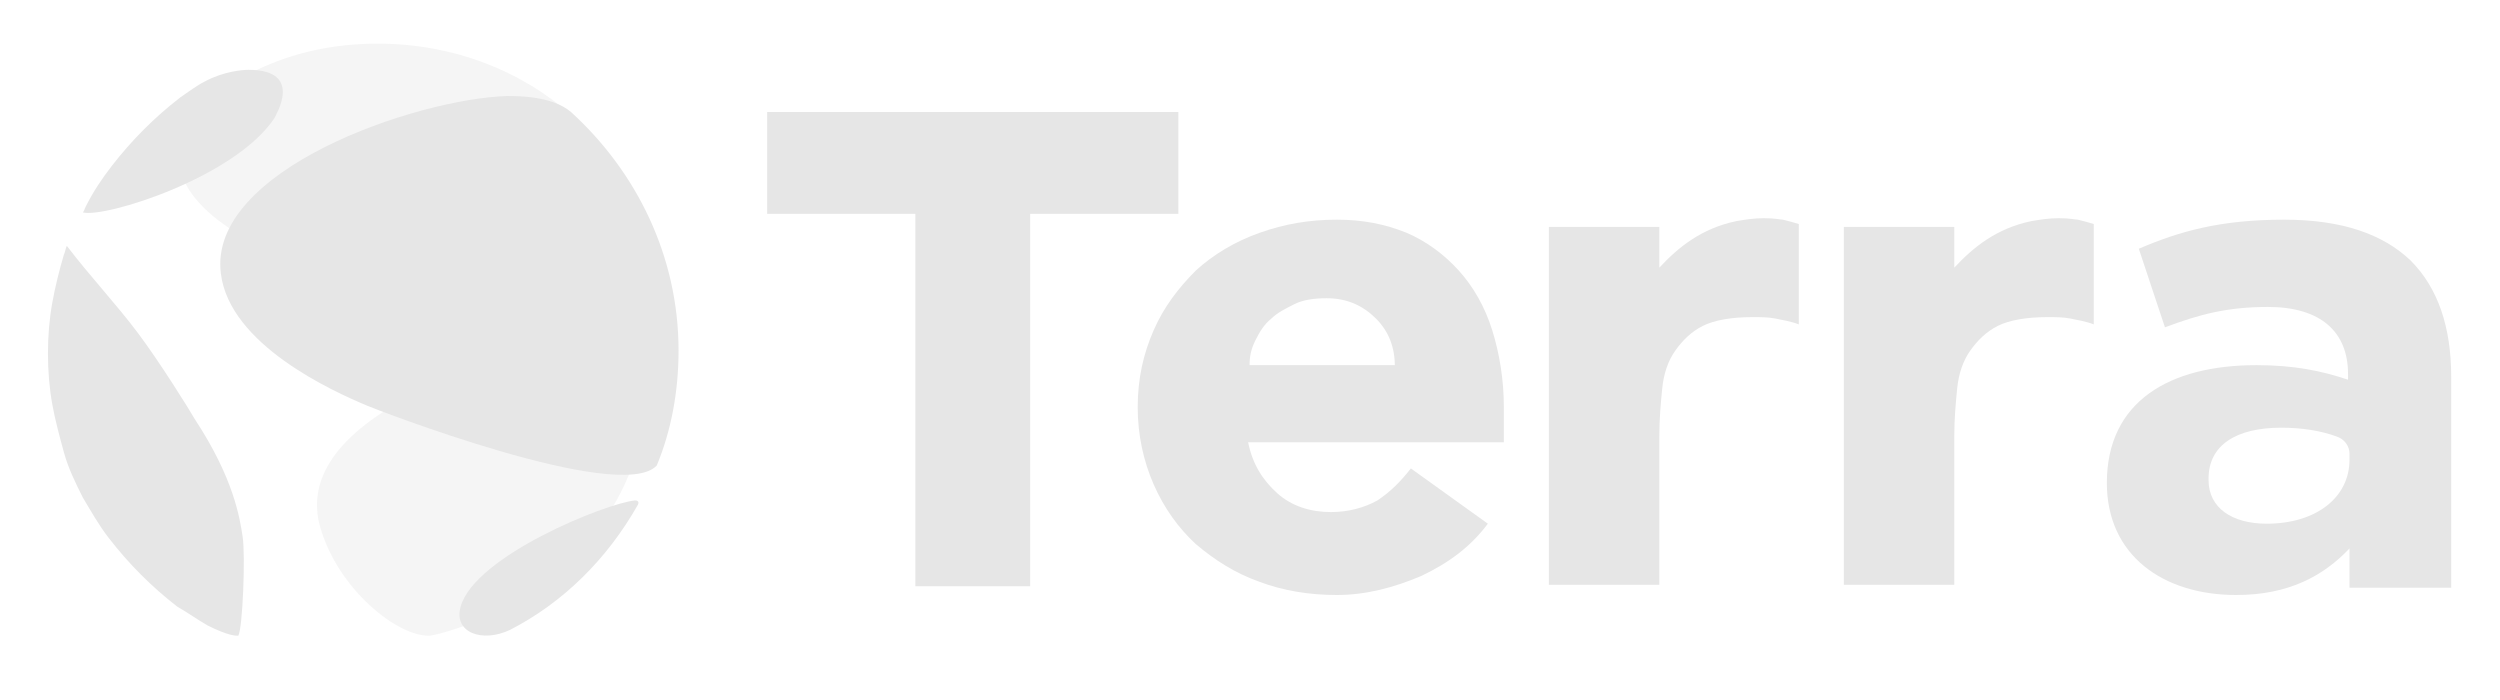
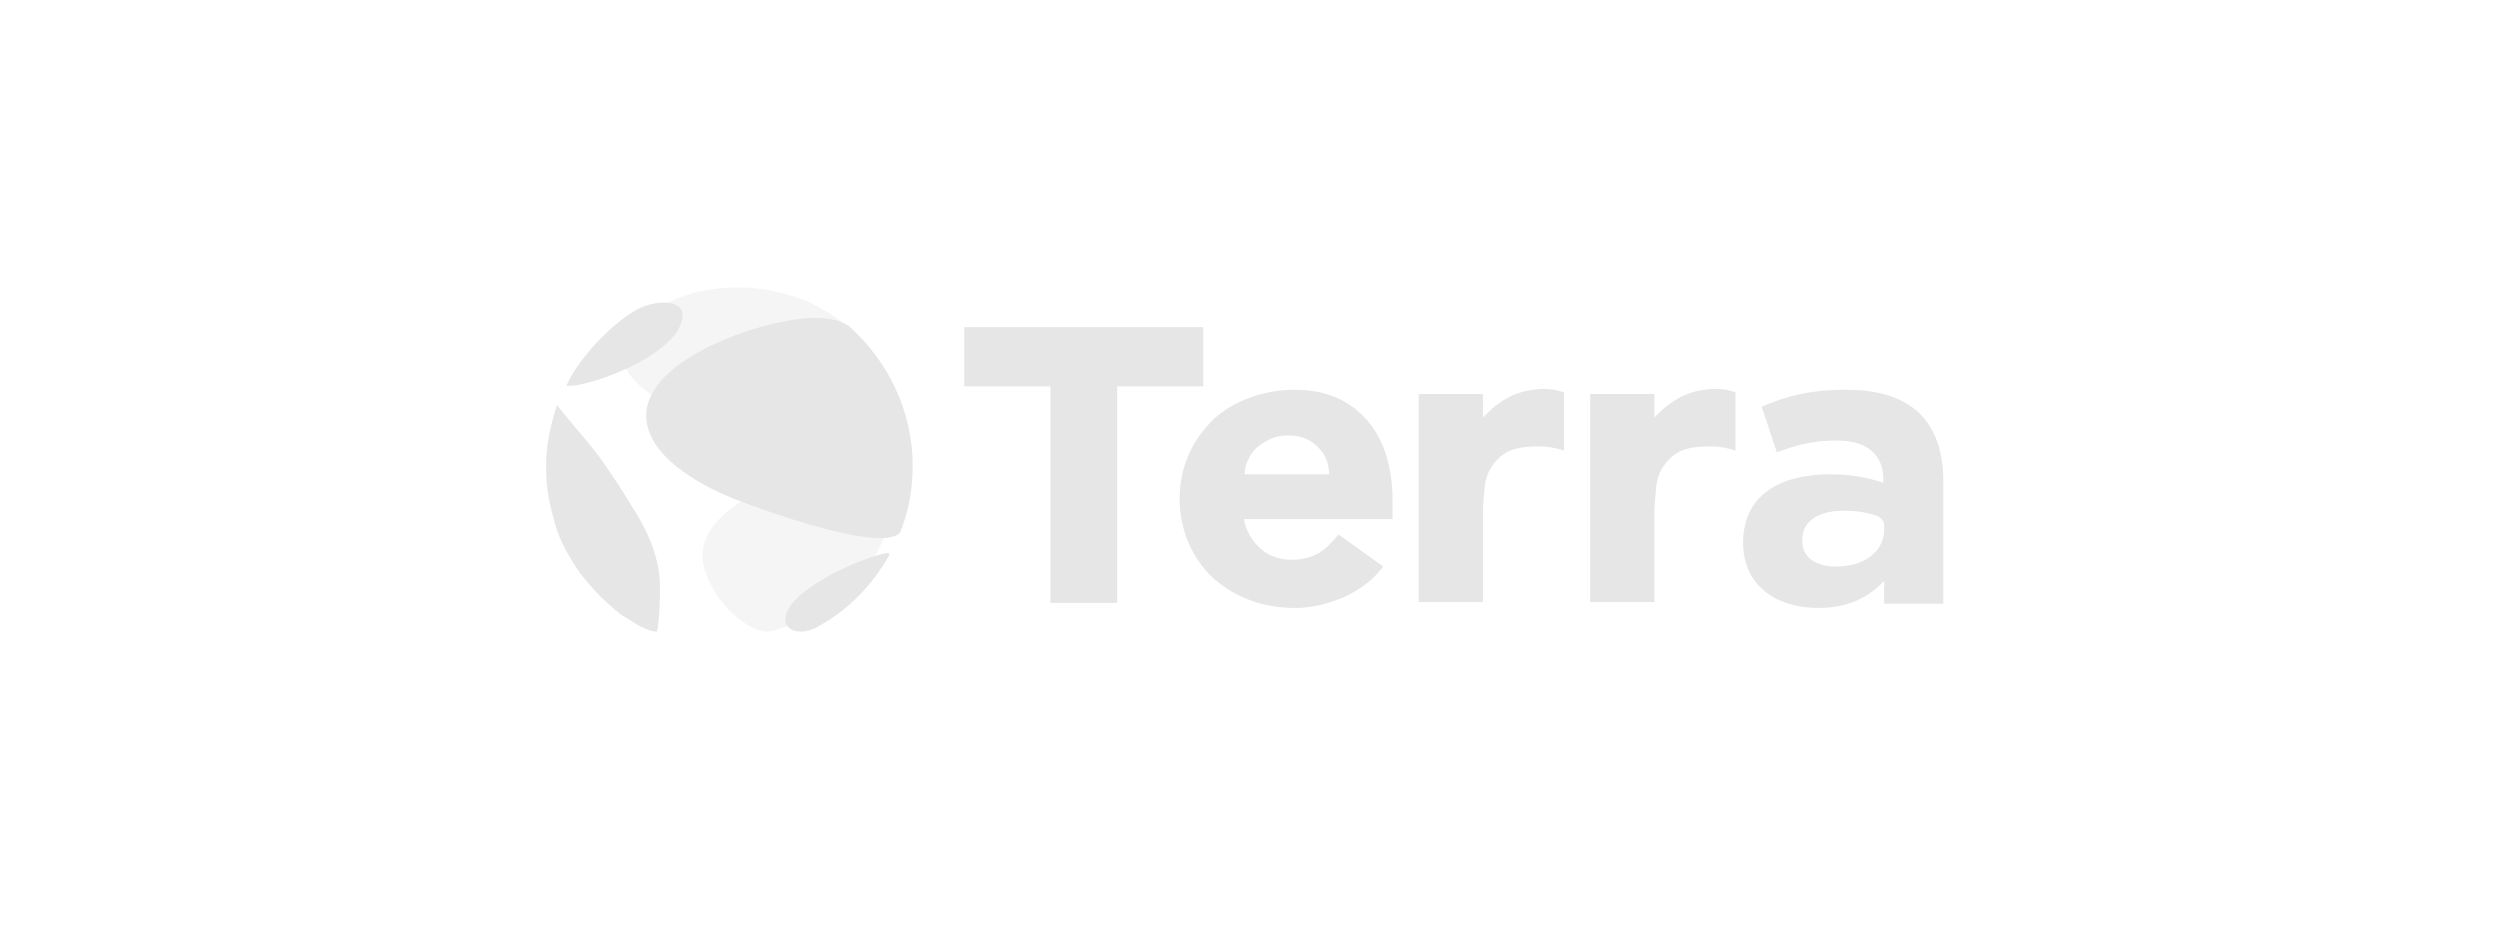
- <svg xmlns="http://www.w3.org/2000/svg" width="100" height="28" viewBox="0 0 100 28" fill="none">
-   <path d="M71.313 8.786C71.196 8.786 71.022 8.728 70.557 8.728C70.15 8.728 69.802 8.786 69.453 8.845C68.058 9.136 67.128 9.892 66.373 10.707L66.373 9.077H61.955L61.955 23.392H66.373L66.373 17.457C66.373 16.759 66.431 16.118 66.489 15.537C66.547 14.955 66.721 14.431 67.012 14.024C67.302 13.616 67.651 13.267 68.116 13.034C68.581 12.802 69.278 12.685 70.092 12.685C70.441 12.685 70.731 12.685 71.022 12.743C71.313 12.802 71.661 12.86 71.952 12.976L71.952 8.961C71.778 8.903 71.545 8.845 71.313 8.786Z" fill="#E6E6E6" />
-   <path d="M83.111 8.786C82.995 8.786 82.821 8.728 82.356 8.728C81.949 8.728 81.6 8.786 81.252 8.845C79.857 9.136 78.927 9.892 78.171 10.707L78.171 9.077H73.754L73.754 23.392H78.171L78.171 17.457C78.171 16.759 78.229 16.118 78.287 15.537C78.346 14.955 78.52 14.431 78.811 14.024C79.101 13.616 79.45 13.267 79.915 13.034C80.38 12.802 81.077 12.685 81.891 12.685C82.24 12.685 82.53 12.685 82.821 12.743C83.111 12.802 83.46 12.86 83.751 12.976L83.751 8.961C83.576 8.903 83.344 8.845 83.111 8.786Z" fill="#E6E6E6" />
-   <path d="M36.615 8.554H30.687L30.687 4.48H47.135L47.135 8.554H41.207L41.207 23.45H36.615L36.615 8.554Z" fill="#E6E6E6" />
-   <path d="M59.514 20.948C58.817 21.879 57.945 22.519 56.841 23.043C55.737 23.509 54.632 23.8 53.47 23.8C52.366 23.8 51.32 23.625 50.39 23.276C49.402 22.927 48.588 22.403 47.832 21.763C47.135 21.123 46.554 20.308 46.147 19.377C45.74 18.446 45.508 17.399 45.508 16.293C45.508 15.129 45.74 14.14 46.147 13.209C46.554 12.278 47.135 11.521 47.832 10.823C48.53 10.183 49.402 9.659 50.39 9.31C51.378 8.961 52.366 8.787 53.47 8.787C54.516 8.787 55.388 8.961 56.26 9.31C57.073 9.659 57.771 10.183 58.352 10.823C58.933 11.463 59.398 12.278 59.689 13.209C59.979 14.14 60.154 15.188 60.154 16.293L60.154 17.69H49.925C50.099 18.562 50.506 19.203 51.087 19.726C51.668 20.25 52.424 20.483 53.237 20.483C53.935 20.483 54.574 20.308 55.097 20.017C55.62 19.668 56.027 19.261 56.434 18.737L59.514 20.948ZM55.795 14.664C55.795 13.907 55.562 13.267 55.039 12.743C54.516 12.22 53.877 11.929 53.063 11.929C52.598 11.929 52.133 11.987 51.785 12.162C51.436 12.336 51.087 12.511 50.855 12.743C50.564 12.976 50.39 13.267 50.215 13.616C50.041 13.966 49.983 14.257 49.983 14.606H55.795L55.795 14.664Z" fill="#E6E6E6" />
-   <path d="M84.274 19.319C84.274 16.06 86.773 14.606 90.26 14.606C91.771 14.606 92.875 14.838 93.921 15.188L93.921 14.955C93.921 13.267 92.817 12.278 90.725 12.278C89.097 12.278 87.993 12.569 86.598 13.093L85.552 9.95C87.18 9.252 88.807 8.787 91.364 8.787C93.689 8.787 95.316 9.369 96.421 10.416C97.525 11.521 98.048 13.093 98.048 15.071L98.048 23.509H93.98L93.98 21.938C92.933 23.043 91.538 23.8 89.446 23.8C86.54 23.8 84.274 22.228 84.274 19.319ZM93.98 18.388L93.98 18.155C93.98 17.864 93.805 17.573 93.457 17.457C92.817 17.224 92.062 17.108 91.248 17.108C89.446 17.108 88.342 17.806 88.342 19.144L88.342 19.203C88.342 20.308 89.272 20.948 90.667 20.948C92.643 20.948 93.98 19.901 93.98 18.388Z" fill="#E6E6E6" />
-   <path opacity="0.4" d="M12.786 21.006C13.484 23.567 15.925 25.487 17.203 25.429C17.262 25.429 21.911 24.556 24.526 20.25C26.503 16.933 25.863 13.674 23.131 13.616C22.143 13.674 11.508 16.118 12.786 21.006Z" fill="#E6E6E6" />
-   <path opacity="0.4" d="M22.841 4.597C20.807 2.793 18.075 1.746 15.111 1.746C13.367 1.746 11.74 2.095 10.287 2.793C9.996 2.909 9.764 3.026 9.532 3.142C9.357 3.259 9.183 3.317 9.008 3.433H9.067C8.602 3.782 8.137 4.19 7.788 4.655C4.359 9.194 15.867 12.453 21.969 12.511C24.817 14.489 25.631 6.75 22.841 4.597Z" fill="#E6E6E6" />
-   <path d="M10.985 4.713C9.415 7.099 4.184 8.728 3.313 8.496C3.371 8.437 3.371 8.379 3.429 8.263C3.72 7.681 4.068 7.157 4.475 6.633C4.882 6.11 5.289 5.644 5.754 5.179C6.219 4.713 6.684 4.306 7.207 3.899C7.555 3.666 7.846 3.433 8.195 3.258C8.95 2.851 9.706 2.793 9.938 2.793C12.205 2.793 10.985 4.655 10.985 4.713Z" fill="#E6E6E6" />
-   <path d="M9.706 21.472C9.822 22.229 9.706 25.138 9.532 25.429C9.415 25.429 9.125 25.429 8.311 25.022C7.904 24.789 7.497 24.498 7.09 24.265C6.567 23.858 6.102 23.451 5.638 22.985C5.173 22.52 4.766 22.054 4.359 21.53C3.952 21.007 3.661 20.483 3.313 19.901C3.022 19.319 2.732 18.737 2.557 18.097C2.383 17.457 2.208 16.817 2.092 16.177C1.976 15.537 1.918 14.838 1.918 14.14C1.918 13.442 1.976 12.744 2.092 12.104C2.208 11.463 2.383 10.765 2.557 10.183C2.615 10.067 2.615 9.951 2.673 9.834C3.603 11.056 4.649 12.162 5.521 13.326C6.393 14.489 7.555 16.352 7.788 16.759C9.357 19.145 9.59 20.716 9.706 21.472Z" fill="#E6E6E6" />
-   <path d="M27.142 14.024C27.142 15.653 26.851 17.224 26.27 18.621C24.817 20.192 14.82 16.293 14.704 16.235C13.309 15.653 9.183 13.791 8.834 10.94C8.311 6.808 16.622 3.957 20.284 3.841C20.749 3.841 22.085 3.841 22.841 4.481C25.456 6.866 27.142 10.241 27.142 14.024Z" fill="#E6E6E6" />
-   <path d="M20.4 25.196C19.296 25.72 18.133 25.312 18.424 24.265C19.005 22.228 24.236 20.134 25.398 20.017C25.515 20.017 25.573 20.075 25.515 20.192C24.294 22.345 22.55 24.09 20.4 25.196Z" fill="#E6E6E6" />
+ <svg xmlns="http://www.w3.org/2000/svg" width="172" height="64" viewBox="0 0 172 64" fill="none">
+   <path d="M106.964 26.816C106.848 26.816 106.673 26.757 106.208 26.757C105.802 26.757 105.453 26.816 105.104 26.874C103.709 27.165 102.779 27.921 102.024 28.736L102.024 27.107H97.607L97.607 41.421H102.024L102.024 35.486C102.024 34.788 102.082 34.147 102.14 33.566C102.198 32.984 102.373 32.46 102.663 32.053C102.954 31.645 103.302 31.296 103.767 31.063C104.232 30.831 104.93 30.714 105.743 30.714C106.092 30.714 106.383 30.714 106.673 30.772C106.964 30.831 107.313 30.889 107.603 31.005L107.603 26.99C107.429 26.932 107.196 26.874 106.964 26.816Z" fill="#E6E6E6" />
+   <path d="M118.763 26.816C118.647 26.816 118.472 26.757 118.007 26.757C117.6 26.757 117.252 26.816 116.903 26.874C115.508 27.165 114.578 27.921 113.823 28.736L113.823 27.107H109.406L109.406 41.421H113.823L113.823 35.486C113.823 34.788 113.881 34.147 113.939 33.566C113.997 32.984 114.171 32.46 114.462 32.053C114.753 31.645 115.101 31.296 115.566 31.063C116.031 30.831 116.729 30.714 117.542 30.714C117.891 30.714 118.182 30.714 118.472 30.772C118.763 30.831 119.112 30.889 119.402 31.005L119.402 26.99C119.228 26.932 118.995 26.874 118.763 26.816Z" fill="#E6E6E6" />
+   <path d="M72.267 26.583H66.338L66.338 22.51H82.786L82.786 26.583H76.858L76.858 41.48H72.267L72.267 26.583Z" fill="#E6E6E6" />
+   <path d="M95.165 38.977C94.468 39.908 93.596 40.548 92.492 41.072C91.388 41.537 90.284 41.828 89.121 41.828C88.017 41.828 86.971 41.654 86.041 41.305C85.053 40.956 84.239 40.432 83.484 39.792C82.786 39.152 82.205 38.337 81.798 37.406C81.391 36.475 81.159 35.428 81.159 34.322C81.159 33.158 81.391 32.169 81.798 31.238C82.205 30.307 82.786 29.55 83.484 28.852C84.181 28.212 85.053 27.688 86.041 27.339C87.029 26.99 88.017 26.815 89.121 26.815C90.167 26.815 91.039 26.99 91.911 27.339C92.725 27.688 93.422 28.212 94.003 28.852C94.584 29.492 95.049 30.307 95.34 31.238C95.63 32.169 95.805 33.216 95.805 34.322L95.805 35.718H85.576C85.75 36.591 86.157 37.231 86.738 37.755C87.319 38.279 88.075 38.512 88.889 38.512C89.586 38.512 90.225 38.337 90.748 38.046C91.272 37.697 91.678 37.29 92.085 36.766L95.165 38.977ZM91.446 32.693C91.446 31.936 91.213 31.296 90.69 30.772C90.167 30.249 89.528 29.958 88.714 29.958C88.249 29.958 87.784 30.016 87.436 30.19C87.087 30.365 86.738 30.54 86.506 30.772C86.215 31.005 86.041 31.296 85.866 31.645C85.692 31.994 85.634 32.285 85.634 32.634H91.446L91.446 32.693Z" fill="#E6E6E6" />
+   <path d="M119.925 37.348C119.925 34.089 122.424 32.634 125.911 32.634C127.422 32.634 128.527 32.867 129.573 33.216L129.573 32.983C129.573 31.296 128.468 30.307 126.376 30.307C124.749 30.307 123.644 30.598 122.25 31.122L121.203 27.979C122.831 27.281 124.458 26.815 127.015 26.815C129.34 26.815 130.968 27.397 132.072 28.445C133.176 29.55 133.699 31.122 133.699 33.1L133.699 41.537H129.631L129.631 39.966C128.585 41.072 127.19 41.828 125.097 41.828C122.191 41.828 119.925 40.257 119.925 37.348ZM129.631 36.417L129.631 36.184C129.631 35.893 129.456 35.602 129.108 35.486C128.468 35.253 127.713 35.137 126.899 35.137C125.097 35.137 123.993 35.835 123.993 37.173L123.993 37.231C123.993 38.337 124.923 38.977 126.318 38.977C128.294 38.977 129.631 37.93 129.631 36.417Z" fill="#E6E6E6" />
+   <path opacity="0.4" d="M48.437 39.035C49.135 41.596 51.576 43.516 52.854 43.458C52.913 43.458 57.562 42.585 60.178 38.279C62.154 34.962 61.514 31.703 58.783 31.645C57.795 31.703 47.159 34.147 48.437 39.035Z" fill="#E6E6E6" />
+   <path opacity="0.4" d="M58.492 22.625C56.458 20.821 53.726 19.774 50.762 19.774C49.018 19.774 47.391 20.123 45.938 20.821C45.648 20.938 45.415 21.054 45.182 21.171C45.008 21.287 44.834 21.345 44.66 21.461H44.718C44.253 21.811 43.788 22.218 43.439 22.683C40.01 27.222 51.518 30.481 57.62 30.539C60.468 32.517 61.282 24.778 58.492 22.625Z" fill="#E6E6E6" />
+   <path d="M46.636 22.741C45.066 25.127 39.836 26.757 38.964 26.524C39.022 26.466 39.022 26.407 39.08 26.291C39.371 25.709 39.719 25.186 40.126 24.662C40.533 24.138 40.94 23.673 41.405 23.207C41.87 22.741 42.335 22.334 42.858 21.927C43.207 21.694 43.497 21.461 43.846 21.287C44.602 20.88 45.357 20.821 45.59 20.821C47.856 20.821 46.636 22.683 46.636 22.741Z" fill="#E6E6E6" />
+   <path d="M45.357 39.5C45.473 40.256 45.357 43.166 45.182 43.457C45.066 43.457 44.776 43.457 43.962 43.049C43.555 42.817 43.148 42.526 42.742 42.293C42.218 41.886 41.754 41.478 41.288 41.013C40.824 40.547 40.417 40.082 40.01 39.558C39.603 39.034 39.312 38.511 38.964 37.929C38.673 37.347 38.383 36.765 38.208 36.125C38.034 35.485 37.859 34.845 37.743 34.205C37.627 33.564 37.569 32.866 37.569 32.168C37.569 31.47 37.627 30.771 37.743 30.131C37.859 29.491 38.034 28.793 38.208 28.211C38.266 28.095 38.266 27.978 38.324 27.862C39.254 29.084 40.3 30.189 41.172 31.353C42.044 32.517 43.206 34.379 43.439 34.786C45.008 37.172 45.241 38.743 45.357 39.5Z" fill="#E6E6E6" />
+   <path d="M62.793 32.052C62.793 33.682 62.502 35.253 61.921 36.649C60.468 38.221 50.471 34.322 50.355 34.264C48.96 33.682 44.834 31.82 44.485 28.968C43.962 24.837 52.273 21.985 55.935 21.869C56.4 21.869 57.736 21.869 58.492 22.509C61.107 24.895 62.793 28.27 62.793 32.052Z" fill="#E6E6E6" />
+   <path d="M56.051 43.224C54.947 43.748 53.784 43.341 54.075 42.293C54.656 40.257 59.887 38.162 61.049 38.045C61.166 38.045 61.224 38.104 61.166 38.22C59.945 40.373 58.202 42.119 56.051 43.224Z" fill="#E6E6E6" />
</svg>
